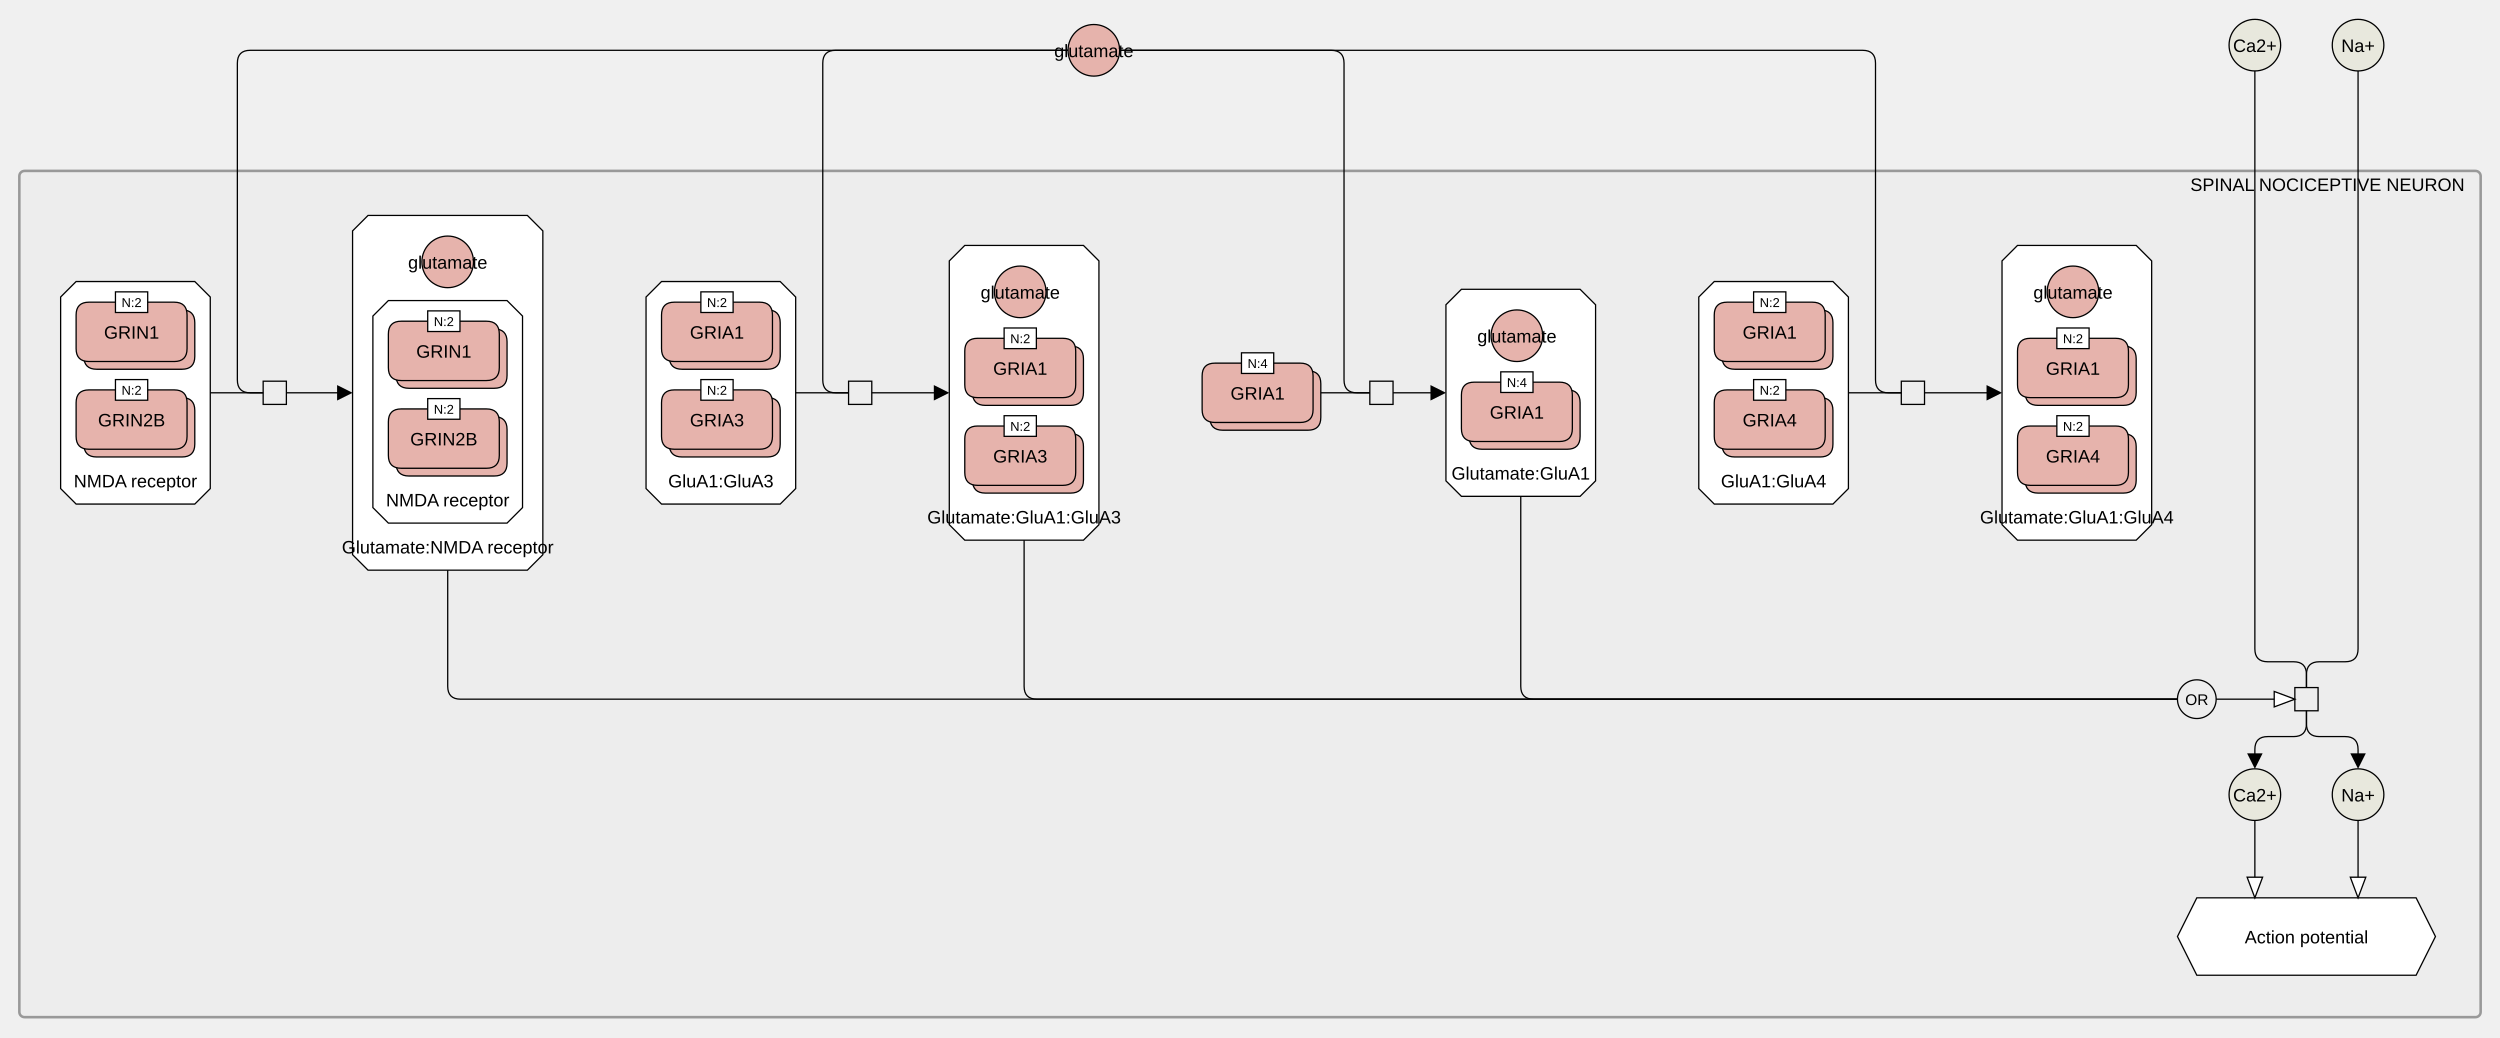
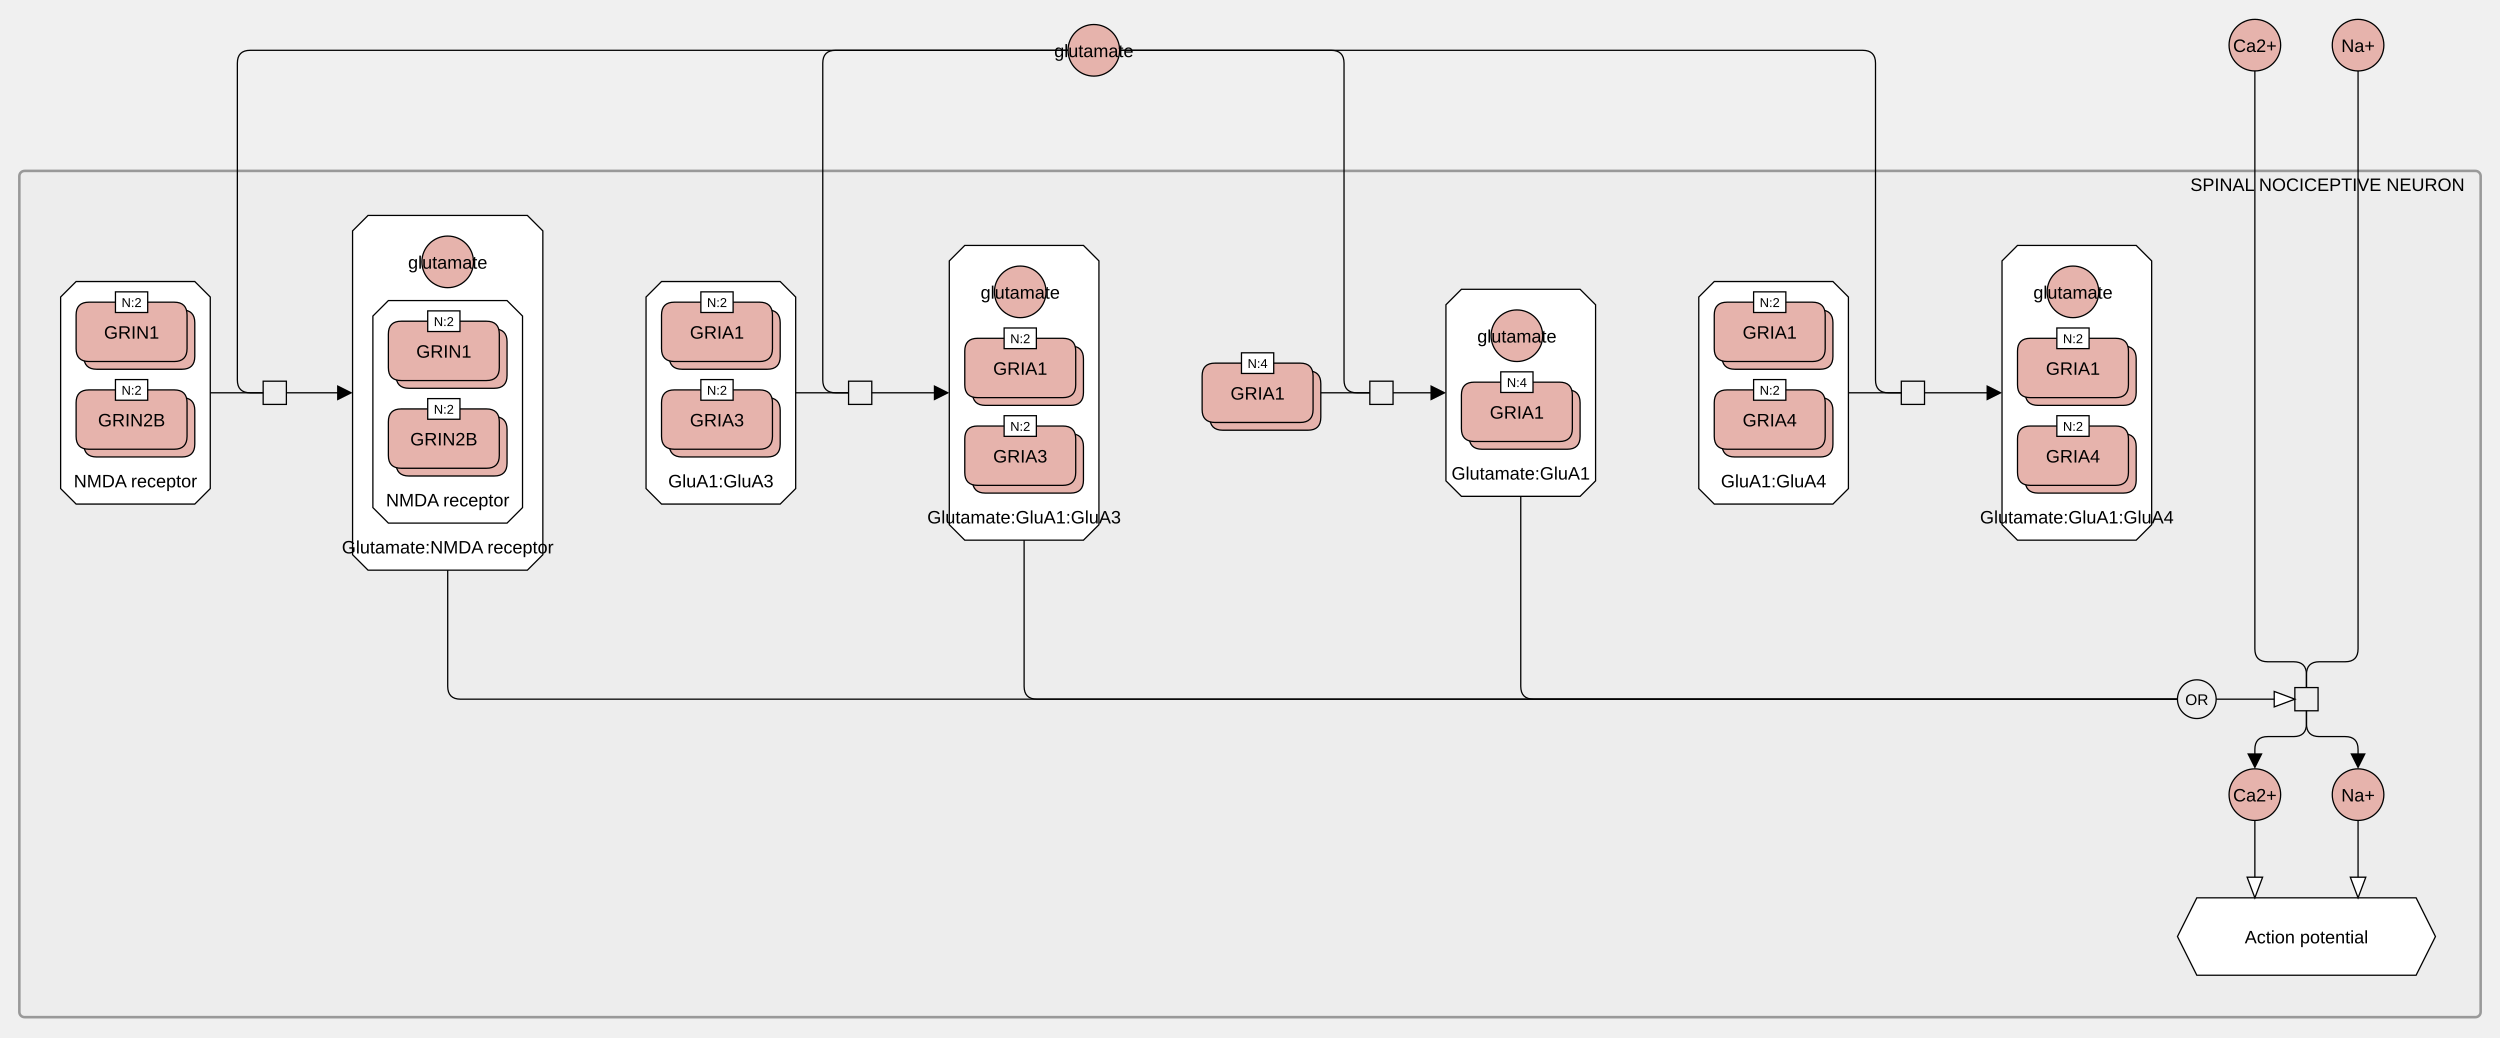
<svg xmlns="http://www.w3.org/2000/svg" width="1938" height="804" viewBox="0 0 1938 804" stroke-linecap="butt" stroke-miterlimit="10">
  <g transform="translate(-25,-25)">
    <path d="M40 161.5 C40 159.291 41.791 157.5 44 157.5 L1944 157.5 C1946.209 157.5 1948 159.291 1948 161.5 L1948 809.5 C1948 811.709 1946.209 813.5 1944 813.5 L44 813.5 C41.791 813.5 40 811.709 40 809.5 Z" fill="#999999" fill-opacity="0.031" stroke="none" />
    <path d="M40 161.5 C40 159.291 41.791 157.5 44 157.5 L1944 157.5 C1946.209 157.5 1948 159.291 1948 161.5 L1948 809.5 C1948 811.709 1946.209 813.5 1944 813.5 L44 813.5 C41.791 813.5 40 811.709 40 809.5 Z" fill="none" stroke="#999999" stroke-width="2" />
    <text x="1829.25" y="173.041" text-anchor="middle" font-family="'Dialog', Arial, Helvetica, sans-serif" font-size="14" fill="#000000" stroke="none" xml:space="preserve">SPINAL NOCICEPTIVE NEURON</text>
    <path d="M310.312 192 L433.812 192 L445.812 204 L445.812 455 L433.812 467 L310.312 467 L298.312 455 L298.312 204 Z" fill="#FFFFFF" stroke="none" />
    <path d="M310.312 192 L433.812 192 L445.812 204 L445.812 455 L433.812 467 L310.312 467 L298.312 455 L298.312 204 Z" fill="none" stroke="#000000" />
    <text x="372.062" y="454.041" text-anchor="middle" font-family="'Dialog', Arial, Helvetica, sans-serif" font-size="14" fill="#000000" stroke="none" xml:space="preserve">Glutamate:NMDA receptor</text>
    <path d="M326.062 258 L418.062 258 L430.062 270 L430.062 418.5 L418.062 430.5 L326.062 430.5 L314.062 418.5 L314.062 270 Z" fill="#FFFFFF" stroke="none" />
    <path d="M326.062 258 L418.062 258 L430.062 270 L430.062 418.5 L418.062 430.5 L326.062 430.5 L314.062 418.5 L314.062 270 Z" fill="none" stroke="#000000" />
    <text x="372.062" y="417.541" text-anchor="middle" font-family="'Dialog', Arial, Helvetica, sans-serif" font-size="14" fill="#000000" stroke="none" xml:space="preserve">NMDA receptor</text>
    <path d="M332.062 290 Q332.062 280 342.062 280 L408.062 280 Q418.062 280 418.062 290 L418.062 316 Q418.062 326 408.062 326 L342.062 326 Q332.062 326 332.062 316 Z" fill="#E6B3AC" stroke="none" />
    <path d="M332.062 290 Q332.062 280 342.062 280 L408.062 280 Q418.062 280 418.062 290 L418.062 316 Q418.062 326 408.062 326 L342.062 326 Q332.062 326 332.062 316 Z" fill="none" stroke="#000000" />
    <path d="M326.062 284 Q326.062 274 336.062 274 L402.062 274 Q412.062 274 412.062 284 L412.062 310 Q412.062 320 402.062 320 L336.062 320 Q326.062 320 326.062 310 Z" fill="#E6B3AC" stroke="none" />
    <path d="M326.062 284 Q326.062 274 336.062 274 L402.062 274 Q412.062 274 412.062 284 L412.062 310 Q412.062 320 402.062 320 L336.062 320 Q326.062 320 326.062 310 Z" fill="none" stroke="#000000" />
    <text x="369.062" y="302.291" text-anchor="middle" font-family="'Dialog', Arial, Helvetica, sans-serif" font-size="14" fill="#000000" stroke="none" xml:space="preserve">GRIN1</text>
    <path d="M356.562 266 L381.562 266 L381.562 282 L356.562 282 Z" fill="#FFFFFF" stroke="none" />
    <path d="M356.562 266 L381.562 266 L381.562 282 L356.562 282 Z" fill="none" stroke="#000000" />
    <text x="369.062" y="277.779" text-anchor="middle" font-family="'Dialog', Arial, Helvetica, sans-serif" font-size="10" fill="#000000" stroke="none" xml:space="preserve">N:2</text>
    <path d="M332.062 358 Q332.062 348 342.062 348 L408.062 348 Q418.062 348 418.062 358 L418.062 384 Q418.062 394 408.062 394 L342.062 394 Q332.062 394 332.062 384 Z" fill="#E6B3AC" stroke="none" />
    <path d="M332.062 358 Q332.062 348 342.062 348 L408.062 348 Q418.062 348 418.062 358 L418.062 384 Q418.062 394 408.062 394 L342.062 394 Q332.062 394 332.062 384 Z" fill="none" stroke="#000000" />
    <path d="M326.062 352 Q326.062 342 336.062 342 L402.062 342 Q412.062 342 412.062 352 L412.062 378 Q412.062 388 402.062 388 L336.062 388 Q326.062 388 326.062 378 Z" fill="#E6B3AC" stroke="none" />
    <path d="M326.062 352 Q326.062 342 336.062 342 L402.062 342 Q412.062 342 412.062 352 L412.062 378 Q412.062 388 402.062 388 L336.062 388 Q326.062 388 326.062 378 Z" fill="none" stroke="#000000" />
    <text x="369.062" y="370.291" text-anchor="middle" font-family="'Dialog', Arial, Helvetica, sans-serif" font-size="14" fill="#000000" stroke="none" xml:space="preserve">GRIN2B</text>
    <path d="M356.562 334 L381.562 334 L381.562 350 L356.562 350 Z" fill="#FFFFFF" stroke="none" />
    <path d="M356.562 334 L381.562 334 L381.562 350 L356.562 350 Z" fill="none" stroke="#000000" />
    <text x="369.062" y="345.779" text-anchor="middle" font-family="'Dialog', Arial, Helvetica, sans-serif" font-size="10" fill="#000000" stroke="none" xml:space="preserve">N:2</text>
    <path d="M352.062 228 C352.062 216.954 361.017 208 372.062 208 L372.062 208 C383.108 208 392.062 216.954 392.062 228 L392.062 228 C392.062 239.046 383.108 248 372.062 248 L372.062 248 C361.017 248 352.062 239.046 352.062 228 Z" fill="#E6B3AC" stroke="none" />
    <path d="M352.062 228 C352.062 216.954 361.017 208 372.062 208 L372.062 208 C383.108 208 392.062 216.954 392.062 228 L392.062 228 C392.062 239.046 383.108 248 372.062 248 L372.062 248 C361.017 248 352.062 239.046 352.062 228 Z" fill="none" stroke="#000000" />
    <text x="372.062" y="233.291" text-anchor="middle" font-family="'Dialog', Arial, Helvetica, sans-serif" font-size="14" fill="#000000" stroke="none" xml:space="preserve">glutamate</text>
    <path d="M772.891 215.25 L864.891 215.25 L876.891 227.25 L876.891 431.75 L864.891 443.75 L772.891 443.75 L760.891 431.75 L760.891 227.25 Z" fill="#FFFFFF" stroke="none" />
    <path d="M772.891 215.25 L864.891 215.25 L876.891 227.25 L876.891 431.75 L864.891 443.75 L772.891 443.75 L760.891 431.75 L760.891 227.25 Z" fill="none" stroke="#000000" />
    <text x="818.891" y="430.791" text-anchor="middle" font-family="'Dialog', Arial, Helvetica, sans-serif" font-size="14" fill="#000000" stroke="none" xml:space="preserve">Glutamate:GluA1:GluA3</text>
    <path d="M795.891 251.25 C795.891 240.204 804.845 231.25 815.891 231.25 L815.891 231.25 C826.937 231.25 835.891 240.204 835.891 251.25 L835.891 251.25 C835.891 262.296 826.937 271.25 815.891 271.25 L815.891 271.25 C804.845 271.25 795.891 262.296 795.891 251.25 Z" fill="#E6B3AC" stroke="none" />
    <path d="M795.891 251.25 C795.891 240.204 804.845 231.25 815.891 231.25 L815.891 231.25 C826.937 231.25 835.891 240.204 835.891 251.25 L835.891 251.25 C835.891 262.296 826.937 271.25 815.891 271.25 L815.891 271.25 C804.845 271.25 795.891 262.296 795.891 251.25 Z" fill="none" stroke="#000000" />
    <text x="815.891" y="256.541" text-anchor="middle" font-family="'Dialog', Arial, Helvetica, sans-serif" font-size="14" fill="#000000" stroke="none" xml:space="preserve">glutamate</text>
    <path d="M778.891 303.25 Q778.891 293.25 788.891 293.25 L854.891 293.25 Q864.891 293.25 864.891 303.25 L864.891 329.25 Q864.891 339.25 854.891 339.25 L788.891 339.25 Q778.891 339.25 778.891 329.25 Z" fill="#E6B3AC" stroke="none" />
    <path d="M778.891 303.25 Q778.891 293.25 788.891 293.25 L854.891 293.25 Q864.891 293.25 864.891 303.25 L864.891 329.25 Q864.891 339.25 854.891 339.25 L788.891 339.25 Q778.891 339.25 778.891 329.25 Z" fill="none" stroke="#000000" />
    <path d="M772.891 297.25 Q772.891 287.25 782.891 287.25 L848.891 287.25 Q858.891 287.25 858.891 297.25 L858.891 323.25 Q858.891 333.25 848.891 333.25 L782.891 333.25 Q772.891 333.25 772.891 323.25 Z" fill="#E6B3AC" stroke="none" />
    <path d="M772.891 297.25 Q772.891 287.25 782.891 287.25 L848.891 287.25 Q858.891 287.25 858.891 297.25 L858.891 323.25 Q858.891 333.25 848.891 333.25 L782.891 333.25 Q772.891 333.25 772.891 323.25 Z" fill="none" stroke="#000000" />
    <text x="815.891" y="315.541" text-anchor="middle" font-family="'Dialog', Arial, Helvetica, sans-serif" font-size="14" fill="#000000" stroke="none" xml:space="preserve">GRIA1</text>
    <path d="M803.391 279.25 L828.391 279.25 L828.391 295.25 L803.391 295.25 Z" fill="#FFFFFF" stroke="none" />
    <path d="M803.391 279.25 L828.391 279.25 L828.391 295.25 L803.391 295.25 Z" fill="none" stroke="#000000" />
    <text x="815.891" y="291.029" text-anchor="middle" font-family="'Dialog', Arial, Helvetica, sans-serif" font-size="10" fill="#000000" stroke="none" xml:space="preserve">N:2</text>
    <path d="M778.891 371.25 Q778.891 361.25 788.891 361.25 L854.891 361.25 Q864.891 361.25 864.891 371.25 L864.891 397.25 Q864.891 407.25 854.891 407.25 L788.891 407.25 Q778.891 407.25 778.891 397.25 Z" fill="#E6B3AC" stroke="none" />
    <path d="M778.891 371.25 Q778.891 361.25 788.891 361.25 L854.891 361.25 Q864.891 361.25 864.891 371.25 L864.891 397.25 Q864.891 407.25 854.891 407.25 L788.891 407.25 Q778.891 407.25 778.891 397.25 Z" fill="none" stroke="#000000" />
    <path d="M772.891 365.25 Q772.891 355.25 782.891 355.25 L848.891 355.25 Q858.891 355.25 858.891 365.25 L858.891 391.25 Q858.891 401.25 848.891 401.25 L782.891 401.25 Q772.891 401.25 772.891 391.25 Z" fill="#E6B3AC" stroke="none" />
    <path d="M772.891 365.25 Q772.891 355.25 782.891 355.25 L848.891 355.25 Q858.891 355.25 858.891 365.25 L858.891 391.25 Q858.891 401.25 848.891 401.25 L782.891 401.25 Q772.891 401.25 772.891 391.25 Z" fill="none" stroke="#000000" />
    <text x="815.891" y="383.541" text-anchor="middle" font-family="'Dialog', Arial, Helvetica, sans-serif" font-size="14" fill="#000000" stroke="none" xml:space="preserve">GRIA3</text>
    <path d="M803.391 347.25 L828.391 347.25 L828.391 363.25 L803.391 363.25 Z" fill="#FFFFFF" stroke="none" />
    <path d="M803.391 347.25 L828.391 347.25 L828.391 363.25 L803.391 363.25 Z" fill="none" stroke="#000000" />
    <text x="815.891" y="359.029" text-anchor="middle" font-family="'Dialog', Arial, Helvetica, sans-serif" font-size="10" fill="#000000" stroke="none" xml:space="preserve">N:2</text>
    <path d="M1157.891 249.25 L1249.891 249.25 L1261.891 261.25 L1261.891 397.75 L1249.891 409.75 L1157.891 409.75 L1145.891 397.75 L1145.891 261.25 Z" fill="#FFFFFF" stroke="none" />
    <path d="M1157.891 249.25 L1249.891 249.25 L1261.891 261.25 L1261.891 397.75 L1249.891 409.75 L1157.891 409.75 L1145.891 397.75 L1145.891 261.25 Z" fill="none" stroke="#000000" />
    <text x="1203.891" y="396.791" text-anchor="middle" font-family="'Dialog', Arial, Helvetica, sans-serif" font-size="14" fill="#000000" stroke="none" xml:space="preserve">Glutamate:GluA1</text>
    <path d="M1163.891 337.25 Q1163.891 327.25 1173.891 327.25 L1239.891 327.25 Q1249.891 327.25 1249.891 337.25 L1249.891 363.25 Q1249.891 373.25 1239.891 373.25 L1173.891 373.25 Q1163.891 373.25 1163.891 363.25 Z" fill="#E6B3AC" stroke="none" />
    <path d="M1163.891 337.25 Q1163.891 327.25 1173.891 327.25 L1239.891 327.25 Q1249.891 327.25 1249.891 337.25 L1249.891 363.25 Q1249.891 373.25 1239.891 373.25 L1173.891 373.25 Q1163.891 373.25 1163.891 363.25 Z" fill="none" stroke="#000000" />
    <path d="M1157.891 331.25 Q1157.891 321.25 1167.891 321.25 L1233.891 321.25 Q1243.891 321.25 1243.891 331.25 L1243.891 357.25 Q1243.891 367.25 1233.891 367.25 L1167.891 367.25 Q1157.891 367.25 1157.891 357.25 Z" fill="#E6B3AC" stroke="none" />
    <path d="M1157.891 331.25 Q1157.891 321.25 1167.891 321.25 L1233.891 321.25 Q1243.891 321.25 1243.891 331.25 L1243.891 357.25 Q1243.891 367.25 1233.891 367.25 L1167.891 367.25 Q1157.891 367.25 1157.891 357.25 Z" fill="none" stroke="#000000" />
    <text x="1200.891" y="349.541" text-anchor="middle" font-family="'Dialog', Arial, Helvetica, sans-serif" font-size="14" fill="#000000" stroke="none" xml:space="preserve">GRIA1</text>
    <path d="M1188.391 313.25 L1213.391 313.25 L1213.391 329.25 L1188.391 329.25 Z" fill="#FFFFFF" stroke="none" />
    <path d="M1188.391 313.25 L1213.391 313.25 L1213.391 329.25 L1188.391 329.25 Z" fill="none" stroke="#000000" />
    <text x="1200.891" y="325.029" text-anchor="middle" font-family="'Dialog', Arial, Helvetica, sans-serif" font-size="10" fill="#000000" stroke="none" xml:space="preserve">N:4</text>
    <path d="M1180.891 285.25 C1180.891 274.204 1189.845 265.25 1200.891 265.25 L1200.891 265.25 C1211.937 265.25 1220.891 274.204 1220.891 285.25 L1220.891 285.25 C1220.891 296.296 1211.937 305.25 1200.891 305.25 L1200.891 305.25 C1189.845 305.25 1180.891 296.296 1180.891 285.25 Z" fill="#E6B3AC" stroke="none" />
    <path d="M1180.891 285.25 C1180.891 274.204 1189.845 265.25 1200.891 265.25 L1200.891 265.25 C1211.937 265.25 1220.891 274.204 1220.891 285.25 L1220.891 285.25 C1220.891 296.296 1211.937 305.25 1200.891 305.25 L1200.891 305.25 C1189.845 305.25 1180.891 296.296 1180.891 285.25 Z" fill="none" stroke="#000000" />
    <text x="1200.891" y="290.541" text-anchor="middle" font-family="'Dialog', Arial, Helvetica, sans-serif" font-size="14" fill="#000000" stroke="none" xml:space="preserve">glutamate</text>
    <path d="M84 243.25 L176 243.25 L188 255.25 L188 403.75 L176 415.75 L84 415.75 L72 403.75 L72 255.25 Z" fill="#FFFFFF" stroke="none" />
    <path d="M84 243.25 L176 243.25 L188 255.25 L188 403.75 L176 415.75 L84 415.75 L72 403.75 L72 255.25 Z" fill="none" stroke="#000000" />
    <text x="130" y="402.791" text-anchor="middle" font-family="'Dialog', Arial, Helvetica, sans-serif" font-size="14" fill="#000000" stroke="none" xml:space="preserve">NMDA receptor</text>
    <path d="M90 275.25 Q90 265.25 100 265.25 L166 265.25 Q176 265.25 176 275.25 L176 301.25 Q176 311.25 166 311.25 L100 311.25 Q90 311.25 90 301.25 Z" fill="#E6B3AC" stroke="none" />
    <path d="M90 275.25 Q90 265.25 100 265.25 L166 265.25 Q176 265.25 176 275.25 L176 301.25 Q176 311.25 166 311.25 L100 311.25 Q90 311.25 90 301.25 Z" fill="none" stroke="#000000" />
    <path d="M84 269.25 Q84 259.25 94 259.25 L160 259.25 Q170 259.25 170 269.25 L170 295.25 Q170 305.25 160 305.25 L94 305.25 Q84 305.25 84 295.25 Z" fill="#E6B3AC" stroke="none" />
    <path d="M84 269.25 Q84 259.25 94 259.25 L160 259.25 Q170 259.25 170 269.25 L170 295.25 Q170 305.25 160 305.25 L94 305.25 Q84 305.25 84 295.25 Z" fill="none" stroke="#000000" />
    <text x="127" y="287.541" text-anchor="middle" font-family="'Dialog', Arial, Helvetica, sans-serif" font-size="14" fill="#000000" stroke="none" xml:space="preserve">GRIN1</text>
    <path d="M114.5 251.25 L139.5 251.25 L139.5 267.25 L114.5 267.25 Z" fill="#FFFFFF" stroke="none" />
    <path d="M114.5 251.25 L139.5 251.25 L139.5 267.25 L114.5 267.25 Z" fill="none" stroke="#000000" />
    <text x="127" y="263.029" text-anchor="middle" font-family="'Dialog', Arial, Helvetica, sans-serif" font-size="10" fill="#000000" stroke="none" xml:space="preserve">N:2</text>
    <path d="M90 343.25 Q90 333.25 100 333.25 L166 333.25 Q176 333.25 176 343.25 L176 369.25 Q176 379.25 166 379.25 L100 379.25 Q90 379.25 90 369.25 Z" fill="#E6B3AC" stroke="none" />
    <path d="M90 343.25 Q90 333.25 100 333.25 L166 333.25 Q176 333.25 176 343.25 L176 369.25 Q176 379.25 166 379.25 L100 379.25 Q90 379.25 90 369.25 Z" fill="none" stroke="#000000" />
    <path d="M84 337.25 Q84 327.25 94 327.25 L160 327.25 Q170 327.25 170 337.25 L170 363.25 Q170 373.25 160 373.25 L94 373.25 Q84 373.25 84 363.25 Z" fill="#E6B3AC" stroke="none" />
    <path d="M84 337.25 Q84 327.25 94 327.25 L160 327.25 Q170 327.25 170 337.25 L170 363.25 Q170 373.25 160 373.25 L94 373.25 Q84 373.25 84 363.25 Z" fill="none" stroke="#000000" />
    <text x="127" y="355.541" text-anchor="middle" font-family="'Dialog', Arial, Helvetica, sans-serif" font-size="14" fill="#000000" stroke="none" xml:space="preserve">GRIN2B</text>
    <path d="M114.5 319.25 L139.5 319.25 L139.5 335.25 L114.5 335.25 Z" fill="#FFFFFF" stroke="none" />
    <path d="M114.5 319.25 L139.5 319.25 L139.5 335.25 L114.5 335.25 Z" fill="none" stroke="#000000" />
    <text x="127" y="331.029" text-anchor="middle" font-family="'Dialog', Arial, Helvetica, sans-serif" font-size="10" fill="#000000" stroke="none" xml:space="preserve">N:2</text>
    <path d="M537.812 243.25 L629.812 243.25 L641.812 255.25 L641.812 403.75 L629.812 415.75 L537.812 415.75 L525.812 403.75 L525.812 255.25 Z" fill="#FFFFFF" stroke="none" />
    <path d="M537.812 243.25 L629.812 243.25 L641.812 255.25 L641.812 403.75 L629.812 415.75 L537.812 415.75 L525.812 403.75 L525.812 255.25 Z" fill="none" stroke="#000000" />
    <text x="583.812" y="402.791" text-anchor="middle" font-family="'Dialog', Arial, Helvetica, sans-serif" font-size="14" fill="#000000" stroke="none" xml:space="preserve">GluA1:GluA3</text>
    <path d="M543.812 275.25 Q543.812 265.25 553.812 265.25 L619.812 265.25 Q629.812 265.25 629.812 275.25 L629.812 301.25 Q629.812 311.25 619.812 311.25 L553.812 311.25 Q543.812 311.25 543.812 301.25 Z" fill="#E6B3AC" stroke="none" />
    <path d="M543.812 275.25 Q543.812 265.25 553.812 265.25 L619.812 265.25 Q629.812 265.25 629.812 275.25 L629.812 301.25 Q629.812 311.25 619.812 311.25 L553.812 311.25 Q543.812 311.25 543.812 301.25 Z" fill="none" stroke="#000000" />
    <path d="M537.812 269.25 Q537.812 259.25 547.812 259.25 L613.812 259.25 Q623.812 259.25 623.812 269.25 L623.812 295.25 Q623.812 305.25 613.812 305.25 L547.812 305.25 Q537.812 305.25 537.812 295.25 Z" fill="#E6B3AC" stroke="none" />
    <path d="M537.812 269.25 Q537.812 259.25 547.812 259.25 L613.812 259.25 Q623.812 259.25 623.812 269.25 L623.812 295.25 Q623.812 305.25 613.812 305.25 L547.812 305.25 Q537.812 305.25 537.812 295.25 Z" fill="none" stroke="#000000" />
    <text x="580.812" y="287.541" text-anchor="middle" font-family="'Dialog', Arial, Helvetica, sans-serif" font-size="14" fill="#000000" stroke="none" xml:space="preserve">GRIA1</text>
    <path d="M568.312 251.25 L593.312 251.25 L593.312 267.25 L568.312 267.25 Z" fill="#FFFFFF" stroke="none" />
    <path d="M568.312 251.25 L593.312 251.25 L593.312 267.25 L568.312 267.25 Z" fill="none" stroke="#000000" />
    <text x="580.812" y="263.029" text-anchor="middle" font-family="'Dialog', Arial, Helvetica, sans-serif" font-size="10" fill="#000000" stroke="none" xml:space="preserve">N:2</text>
    <path d="M543.812 343.25 Q543.812 333.25 553.812 333.25 L619.812 333.25 Q629.812 333.25 629.812 343.25 L629.812 369.25 Q629.812 379.25 619.812 379.25 L553.812 379.25 Q543.812 379.25 543.812 369.25 Z" fill="#E6B3AC" stroke="none" />
    <path d="M543.812 343.25 Q543.812 333.25 553.812 333.25 L619.812 333.25 Q629.812 333.25 629.812 343.25 L629.812 369.25 Q629.812 379.25 619.812 379.25 L553.812 379.25 Q543.812 379.25 543.812 369.25 Z" fill="none" stroke="#000000" />
    <path d="M537.812 337.25 Q537.812 327.25 547.812 327.25 L613.812 327.25 Q623.812 327.25 623.812 337.25 L623.812 363.25 Q623.812 373.25 613.812 373.25 L547.812 373.25 Q537.812 373.25 537.812 363.25 Z" fill="#E6B3AC" stroke="none" />
    <path d="M537.812 337.25 Q537.812 327.25 547.812 327.25 L613.812 327.25 Q623.812 327.25 623.812 337.25 L623.812 363.25 Q623.812 373.25 613.812 373.25 L547.812 373.25 Q537.812 373.25 537.812 363.25 Z" fill="none" stroke="#000000" />
    <text x="580.812" y="355.541" text-anchor="middle" font-family="'Dialog', Arial, Helvetica, sans-serif" font-size="14" fill="#000000" stroke="none" xml:space="preserve">GRIA3</text>
    <path d="M568.312 319.25 L593.312 319.25 L593.312 335.25 L568.312 335.25 Z" fill="#FFFFFF" stroke="none" />
    <path d="M568.312 319.25 L593.312 319.25 L593.312 335.25 L568.312 335.25 Z" fill="none" stroke="#000000" />
    <text x="580.812" y="331.029" text-anchor="middle" font-family="'Dialog', Arial, Helvetica, sans-serif" font-size="10" fill="#000000" stroke="none" xml:space="preserve">N:2</text>
    <path d="M1588.969 215.25 L1680.969 215.25 L1692.969 227.25 L1692.969 431.75 L1680.969 443.75 L1588.969 443.75 L1576.969 431.75 L1576.969 227.25 Z" fill="#FFFFFF" stroke="none" />
    <path d="M1588.969 215.25 L1680.969 215.25 L1692.969 227.25 L1692.969 431.75 L1680.969 443.75 L1588.969 443.75 L1576.969 431.75 L1576.969 227.25 Z" fill="none" stroke="#000000" />
    <text x="1634.969" y="430.791" text-anchor="middle" font-family="'Dialog', Arial, Helvetica, sans-serif" font-size="14" fill="#000000" stroke="none" xml:space="preserve">Glutamate:GluA1:GluA4</text>
    <path d="M1611.969 251.25 C1611.969 240.204 1620.923 231.25 1631.969 231.25 L1631.969 231.25 C1643.015 231.25 1651.969 240.204 1651.969 251.25 L1651.969 251.25 C1651.969 262.296 1643.015 271.25 1631.969 271.25 L1631.969 271.25 C1620.923 271.25 1611.969 262.296 1611.969 251.25 Z" fill="#E6B3AC" stroke="none" />
    <path d="M1611.969 251.25 C1611.969 240.204 1620.923 231.25 1631.969 231.25 L1631.969 231.25 C1643.015 231.25 1651.969 240.204 1651.969 251.25 L1651.969 251.25 C1651.969 262.296 1643.015 271.25 1631.969 271.25 L1631.969 271.25 C1620.923 271.25 1611.969 262.296 1611.969 251.25 Z" fill="none" stroke="#000000" />
    <text x="1631.969" y="256.541" text-anchor="middle" font-family="'Dialog', Arial, Helvetica, sans-serif" font-size="14" fill="#000000" stroke="none" xml:space="preserve">glutamate</text>
    <path d="M1594.969 303.25 Q1594.969 293.25 1604.969 293.25 L1670.969 293.25 Q1680.969 293.25 1680.969 303.25 L1680.969 329.25 Q1680.969 339.25 1670.969 339.25 L1604.969 339.25 Q1594.969 339.25 1594.969 329.25 Z" fill="#E6B3AC" stroke="none" />
    <path d="M1594.969 303.25 Q1594.969 293.25 1604.969 293.25 L1670.969 293.25 Q1680.969 293.25 1680.969 303.25 L1680.969 329.25 Q1680.969 339.25 1670.969 339.25 L1604.969 339.25 Q1594.969 339.25 1594.969 329.25 Z" fill="none" stroke="#000000" />
    <path d="M1588.969 297.25 Q1588.969 287.25 1598.969 287.25 L1664.969 287.25 Q1674.969 287.25 1674.969 297.25 L1674.969 323.25 Q1674.969 333.25 1664.969 333.25 L1598.969 333.25 Q1588.969 333.25 1588.969 323.25 Z" fill="#E6B3AC" stroke="none" />
    <path d="M1588.969 297.25 Q1588.969 287.25 1598.969 287.25 L1664.969 287.25 Q1674.969 287.25 1674.969 297.25 L1674.969 323.25 Q1674.969 333.25 1664.969 333.25 L1598.969 333.25 Q1588.969 333.25 1588.969 323.25 Z" fill="none" stroke="#000000" />
    <text x="1631.969" y="315.541" text-anchor="middle" font-family="'Dialog', Arial, Helvetica, sans-serif" font-size="14" fill="#000000" stroke="none" xml:space="preserve">GRIA1</text>
    <path d="M1619.469 279.25 L1644.469 279.25 L1644.469 295.25 L1619.469 295.25 Z" fill="#FFFFFF" stroke="none" />
    <path d="M1619.469 279.25 L1644.469 279.25 L1644.469 295.25 L1619.469 295.25 Z" fill="none" stroke="#000000" />
    <text x="1631.969" y="291.029" text-anchor="middle" font-family="'Dialog', Arial, Helvetica, sans-serif" font-size="10" fill="#000000" stroke="none" xml:space="preserve">N:2</text>
    <path d="M1594.969 371.25 Q1594.969 361.25 1604.969 361.25 L1670.969 361.25 Q1680.969 361.25 1680.969 371.25 L1680.969 397.25 Q1680.969 407.25 1670.969 407.25 L1604.969 407.25 Q1594.969 407.25 1594.969 397.25 Z" fill="#E6B3AC" stroke="none" />
    <path d="M1594.969 371.25 Q1594.969 361.25 1604.969 361.25 L1670.969 361.25 Q1680.969 361.25 1680.969 371.25 L1680.969 397.25 Q1680.969 407.25 1670.969 407.25 L1604.969 407.25 Q1594.969 407.25 1594.969 397.25 Z" fill="none" stroke="#000000" />
    <path d="M1588.969 365.25 Q1588.969 355.25 1598.969 355.25 L1664.969 355.25 Q1674.969 355.25 1674.969 365.25 L1674.969 391.25 Q1674.969 401.25 1664.969 401.25 L1598.969 401.25 Q1588.969 401.25 1588.969 391.25 Z" fill="#E6B3AC" stroke="none" />
    <path d="M1588.969 365.25 Q1588.969 355.25 1598.969 355.25 L1664.969 355.25 Q1674.969 355.25 1674.969 365.25 L1674.969 391.25 Q1674.969 401.25 1664.969 401.25 L1598.969 401.25 Q1588.969 401.25 1588.969 391.25 Z" fill="none" stroke="#000000" />
    <text x="1631.969" y="383.541" text-anchor="middle" font-family="'Dialog', Arial, Helvetica, sans-serif" font-size="14" fill="#000000" stroke="none" xml:space="preserve">GRIA4</text>
    <path d="M1619.469 347.25 L1644.469 347.25 L1644.469 363.25 L1619.469 363.25 Z" fill="#FFFFFF" stroke="none" />
    <path d="M1619.469 347.25 L1644.469 347.25 L1644.469 363.25 L1619.469 363.25 Z" fill="none" stroke="#000000" />
    <text x="1631.969" y="359.029" text-anchor="middle" font-family="'Dialog', Arial, Helvetica, sans-serif" font-size="10" fill="#000000" stroke="none" xml:space="preserve">N:2</text>
    <path d="M1353.891 243.25 L1445.891 243.25 L1457.891 255.25 L1457.891 403.75 L1445.891 415.75 L1353.891 415.75 L1341.891 403.75 L1341.891 255.25 Z" fill="#FFFFFF" stroke="none" />
    <path d="M1353.891 243.25 L1445.891 243.25 L1457.891 255.25 L1457.891 403.75 L1445.891 415.75 L1353.891 415.75 L1341.891 403.75 L1341.891 255.25 Z" fill="none" stroke="#000000" />
    <text x="1399.891" y="402.791" text-anchor="middle" font-family="'Dialog', Arial, Helvetica, sans-serif" font-size="14" fill="#000000" stroke="none" xml:space="preserve">GluA1:GluA4</text>
    <path d="M1359.891 275.25 Q1359.891 265.25 1369.891 265.25 L1435.891 265.25 Q1445.891 265.25 1445.891 275.25 L1445.891 301.25 Q1445.891 311.25 1435.891 311.25 L1369.891 311.25 Q1359.891 311.25 1359.891 301.25 Z" fill="#E6B3AC" stroke="none" />
    <path d="M1359.891 275.25 Q1359.891 265.25 1369.891 265.25 L1435.891 265.25 Q1445.891 265.25 1445.891 275.25 L1445.891 301.25 Q1445.891 311.25 1435.891 311.25 L1369.891 311.25 Q1359.891 311.25 1359.891 301.25 Z" fill="none" stroke="#000000" />
    <path d="M1353.891 269.25 Q1353.891 259.25 1363.891 259.25 L1429.891 259.25 Q1439.891 259.25 1439.891 269.25 L1439.891 295.25 Q1439.891 305.25 1429.891 305.25 L1363.891 305.25 Q1353.891 305.25 1353.891 295.25 Z" fill="#E6B3AC" stroke="none" />
    <path d="M1353.891 269.25 Q1353.891 259.25 1363.891 259.25 L1429.891 259.25 Q1439.891 259.25 1439.891 269.25 L1439.891 295.25 Q1439.891 305.25 1429.891 305.25 L1363.891 305.25 Q1353.891 305.25 1353.891 295.25 Z" fill="none" stroke="#000000" />
    <text x="1396.891" y="287.541" text-anchor="middle" font-family="'Dialog', Arial, Helvetica, sans-serif" font-size="14" fill="#000000" stroke="none" xml:space="preserve">GRIA1</text>
    <path d="M1384.391 251.25 L1409.391 251.25 L1409.391 267.25 L1384.391 267.25 Z" fill="#FFFFFF" stroke="none" />
    <path d="M1384.391 251.25 L1409.391 251.25 L1409.391 267.25 L1384.391 267.25 Z" fill="none" stroke="#000000" />
    <text x="1396.891" y="263.029" text-anchor="middle" font-family="'Dialog', Arial, Helvetica, sans-serif" font-size="10" fill="#000000" stroke="none" xml:space="preserve">N:2</text>
    <path d="M1359.891 343.25 Q1359.891 333.25 1369.891 333.25 L1435.891 333.25 Q1445.891 333.25 1445.891 343.25 L1445.891 369.25 Q1445.891 379.25 1435.891 379.25 L1369.891 379.25 Q1359.891 379.25 1359.891 369.25 Z" fill="#E6B3AC" stroke="none" />
    <path d="M1359.891 343.25 Q1359.891 333.25 1369.891 333.25 L1435.891 333.25 Q1445.891 333.25 1445.891 343.25 L1445.891 369.25 Q1445.891 379.25 1435.891 379.25 L1369.891 379.25 Q1359.891 379.25 1359.891 369.25 Z" fill="none" stroke="#000000" />
    <path d="M1353.891 337.25 Q1353.891 327.25 1363.891 327.25 L1429.891 327.25 Q1439.891 327.25 1439.891 337.25 L1439.891 363.25 Q1439.891 373.25 1429.891 373.25 L1363.891 373.25 Q1353.891 373.25 1353.891 363.25 Z" fill="#E6B3AC" stroke="none" />
    <path d="M1353.891 337.25 Q1353.891 327.25 1363.891 327.25 L1429.891 327.25 Q1439.891 327.25 1439.891 337.25 L1439.891 363.25 Q1439.891 373.25 1429.891 373.25 L1363.891 373.25 Q1353.891 373.25 1353.891 363.25 Z" fill="none" stroke="#000000" />
    <text x="1396.891" y="355.541" text-anchor="middle" font-family="'Dialog', Arial, Helvetica, sans-serif" font-size="14" fill="#000000" stroke="none" xml:space="preserve">GRIA4</text>
    <path d="M1384.391 319.25 L1409.391 319.25 L1409.391 335.25 L1384.391 335.25 Z" fill="#FFFFFF" stroke="none" />
    <path d="M1384.391 319.25 L1409.391 319.25 L1409.391 335.25 L1384.391 335.25 Z" fill="none" stroke="#000000" />
    <text x="1396.891" y="331.029" text-anchor="middle" font-family="'Dialog', Arial, Helvetica, sans-serif" font-size="10" fill="#000000" stroke="none" xml:space="preserve">N:2</text>
    <path d="M962.891 322.5 Q962.891 312.5 972.891 312.5 L1038.891 312.5 Q1048.891 312.5 1048.891 322.5 L1048.891 348.5 Q1048.891 358.5 1038.891 358.5 L972.891 358.5 Q962.891 358.5 962.891 348.5 Z" fill="#E6B3AC" stroke="none" />
    <path d="M962.891 322.5 Q962.891 312.5 972.891 312.5 L1038.891 312.5 Q1048.891 312.5 1048.891 322.5 L1048.891 348.5 Q1048.891 358.5 1038.891 358.5 L972.891 358.5 Q962.891 358.5 962.891 348.5 Z" fill="none" stroke="#000000" />
    <path d="M956.891 316.5 Q956.891 306.5 966.891 306.5 L1032.891 306.5 Q1042.891 306.5 1042.891 316.5 L1042.891 342.5 Q1042.891 352.5 1032.891 352.5 L966.891 352.5 Q956.891 352.5 956.891 342.5 Z" fill="#E6B3AC" stroke="none" />
    <path d="M956.891 316.5 Q956.891 306.5 966.891 306.5 L1032.891 306.5 Q1042.891 306.5 1042.891 316.5 L1042.891 342.5 Q1042.891 352.5 1032.891 352.5 L966.891 352.5 Q956.891 352.5 956.891 342.5 Z" fill="none" stroke="#000000" />
    <text x="999.891" y="334.791" text-anchor="middle" font-family="'Dialog', Arial, Helvetica, sans-serif" font-size="14" fill="#000000" stroke="none" xml:space="preserve">GRIA1</text>
    <path d="M987.391 298.5 L1012.391 298.5 L1012.391 314.5 L987.391 314.5 Z" fill="#FFFFFF" stroke="none" />
    <path d="M987.391 298.5 L1012.391 298.5 L1012.391 314.5 L987.391 314.5 Z" fill="none" stroke="#000000" />
    <text x="999.891" y="310.279" text-anchor="middle" font-family="'Dialog', Arial, Helvetica, sans-serif" font-size="10" fill="#000000" stroke="none" xml:space="preserve">N:4</text>
-     <path d="M1752.969 641 C1752.969 629.954 1761.923 621 1772.969 621 L1772.969 621 C1784.015 621 1792.969 629.954 1792.969 641 L1792.969 641 C1792.969 652.046 1784.015 661 1772.969 661 L1772.969 661 C1761.923 661 1752.969 652.046 1752.969 641 Z" fill="#E8E8DD" stroke="none" />
+     <path d="M1752.969 641 C1752.969 629.954 1761.923 621 1772.969 621 L1772.969 621 C1784.015 621 1792.969 629.954 1792.969 641 L1792.969 641 C1792.969 652.046 1784.015 661 1772.969 661 L1772.969 661 C1761.923 661 1752.969 652.046 1752.969 641 Z" fill="#E6B3AC" stroke="none" />
    <path d="M1752.969 641 C1752.969 629.954 1761.923 621 1772.969 621 L1772.969 621 C1784.015 621 1792.969 629.954 1792.969 641 L1792.969 641 C1792.969 652.046 1784.015 661 1772.969 661 L1772.969 661 C1761.923 661 1752.969 652.046 1752.969 641 Z" fill="none" stroke="#000000" />
    <text x="1772.969" y="646.291" text-anchor="middle" font-family="'Dialog', Arial, Helvetica, sans-serif" font-size="14" fill="#000000" stroke="none" xml:space="preserve">Ca2+</text>
-     <path d="M1832.969 641 C1832.969 629.954 1841.923 621 1852.969 621 L1852.969 621 C1864.015 621 1872.969 629.954 1872.969 641 L1872.969 641 C1872.969 652.046 1864.015 661 1852.969 661 L1852.969 661 C1841.923 661 1832.969 652.046 1832.969 641 Z" fill="#E8E8DD" stroke="none" />
+     <path d="M1832.969 641 C1832.969 629.954 1841.923 621 1852.969 621 L1852.969 621 C1864.015 621 1872.969 629.954 1872.969 641 L1872.969 641 C1872.969 652.046 1864.015 661 1852.969 661 L1852.969 661 C1841.923 661 1832.969 652.046 1832.969 641 Z" fill="#E6B3AC" stroke="none" />
    <path d="M1832.969 641 C1832.969 629.954 1841.923 621 1852.969 621 L1852.969 621 C1864.015 621 1872.969 629.954 1872.969 641 L1872.969 641 C1872.969 652.046 1864.015 661 1852.969 661 L1852.969 661 C1841.923 661 1832.969 652.046 1832.969 641 Z" fill="none" stroke="#000000" />
    <text x="1852.969" y="646.291" text-anchor="middle" font-family="'Dialog', Arial, Helvetica, sans-serif" font-size="14" fill="#000000" stroke="none" xml:space="preserve">Na+</text>
    <path d="M1727.969 721 L1897.969 721 L1912.969 751 L1897.969 781 L1727.969 781 L1712.969 751 Z" fill="#FFFFFF" stroke="none" />
    <path d="M1727.969 721 L1897.969 721 L1912.969 751 L1897.969 781 L1727.969 781 L1712.969 751 Z" fill="none" stroke="#000000" />
    <text x="1812.969" y="756.291" text-anchor="middle" font-family="'Dialog', Arial, Helvetica, sans-serif" font-size="14" fill="#000000" stroke="none" xml:space="preserve">Action potential</text>
    <path d="M229 320.5 L247 320.5 L247 338.5 L229 338.5 Z" fill="none" stroke="#000000" />
    <path d="M682.812 320.5 L700.812 320.5 L700.812 338.5 L682.812 338.5 Z" fill="none" stroke="#000000" />
    <path d="M1086.891 320.5 L1104.891 320.5 L1104.891 338.5 L1086.891 338.5 Z" fill="none" stroke="#000000" />
    <path d="M1803.969 558 L1821.969 558 L1821.969 576 L1803.969 576 Z" fill="none" stroke="#000000" />
    <path d="M1498.891 320.5 L1516.891 320.5 L1516.891 338.5 L1498.891 338.5 Z" fill="none" stroke="#000000" />
    <path d="M1712.969 567 C1712.969 558.716 1719.684 552 1727.969 552 L1727.969 552 C1736.253 552 1742.969 558.716 1742.969 567 L1742.969 567 C1742.969 575.284 1736.253 582 1727.969 582 L1727.969 582 C1719.684 582 1712.969 575.284 1712.969 567 Z" fill="none" stroke="#000000" />
    <text x="1727.969" y="571.535" text-anchor="middle" font-family="'Dialog', Arial, Helvetica, sans-serif" font-size="12" fill="#000000" stroke="none" xml:space="preserve">OR</text>
    <path d="M852.945 64 C852.945 52.954 861.899 44 872.945 44 L872.945 44 C883.991 44 892.945 52.954 892.945 64 L892.945 64 C892.945 75.046 883.991 84 872.945 84 L872.945 84 C861.899 84 852.945 75.046 852.945 64 Z" fill="#E6B3AC" stroke="none" />
    <path d="M852.945 64 C852.945 52.954 861.899 44 872.945 44 L872.945 44 C883.991 44 892.945 52.954 892.945 64 L892.945 64 C892.945 75.046 883.991 84 872.945 84 L872.945 84 C861.899 84 852.945 75.046 852.945 64 Z" fill="none" stroke="#000000" />
    <text x="872.945" y="69.291" text-anchor="middle" font-family="'Dialog', Arial, Helvetica, sans-serif" font-size="14" fill="#000000" stroke="none" xml:space="preserve">glutamate</text>
-     <path d="M1752.969 60 C1752.969 48.954 1761.923 40 1772.969 40 L1772.969 40 C1784.015 40 1792.969 48.954 1792.969 60 L1792.969 60 C1792.969 71.046 1784.015 80 1772.969 80 L1772.969 80 C1761.923 80 1752.969 71.046 1752.969 60 Z" fill="#E8E8DD" stroke="none" />
+     <path d="M1752.969 60 C1752.969 48.954 1761.923 40 1772.969 40 L1772.969 40 C1784.015 40 1792.969 48.954 1792.969 60 L1792.969 60 C1792.969 71.046 1784.015 80 1772.969 80 L1772.969 80 C1761.923 80 1752.969 71.046 1752.969 60 Z" fill="#E6B3AC" stroke="none" />
    <path d="M1752.969 60 C1752.969 48.954 1761.923 40 1772.969 40 L1772.969 40 C1784.015 40 1792.969 48.954 1792.969 60 L1792.969 60 C1792.969 71.046 1784.015 80 1772.969 80 L1772.969 80 C1761.923 80 1752.969 71.046 1752.969 60 Z" fill="none" stroke="#000000" />
    <text x="1772.969" y="65.291" text-anchor="middle" font-family="'Dialog', Arial, Helvetica, sans-serif" font-size="14" fill="#000000" stroke="none" xml:space="preserve">Ca2+</text>
    <path d="M188 329.5 L229 329.5" fill="none" stroke="#000000" />
    <path d="M247 329.5 L287.312 329.5" fill="none" stroke="#000000" />
    <path d="M298.312 329.5 L286.312 335.5 L286.312 323.5 Z" fill="#000000" stroke="none" />
    <path d="M852.945 64 L219 64 Q209 64 209 74 L209 319.5 Q209 329.5 219 329.5 L229 329.5" fill="none" stroke="#000000" />
    <path d="M641.812 329.5 L682.812 329.5" fill="none" stroke="#000000" />
    <path d="M700.812 329.5 L749.891 329.5" fill="none" stroke="#000000" />
    <path d="M760.891 329.5 L748.891 335.5 L748.891 323.5 Z" fill="#000000" stroke="none" />
    <path d="M852.945 64 L672.812 64 Q662.812 64 662.812 74 L662.812 319.5 Q662.812 329.5 672.812 329.5 L682.812 329.5" fill="none" stroke="#000000" />
    <path d="M1048.891 329.5 L1086.891 329.5" fill="none" stroke="#000000" />
    <path d="M1104.891 329.5 L1134.891 329.5" fill="none" stroke="#000000" />
    <path d="M1145.891 329.5 L1133.891 335.5 L1133.891 323.5 Z" fill="#000000" stroke="none" />
    <path d="M892.945 64 L1056.891 64 Q1066.891 64 1066.891 74 L1066.891 319.5 Q1066.891 329.5 1076.891 329.5 L1086.891 329.5" fill="none" stroke="#000000" />
    <path d="M1772.969 80 L1772.969 528 Q1772.969 538 1782.969 538 L1802.969 538 Q1812.969 538 1812.969 548 L1812.969 558" fill="none" stroke="#000000" />
    <path d="M1812.969 576 L1812.969 586 Q1812.969 596 1802.969 596 L1782.969 596 Q1772.969 596 1772.969 606 L1772.969 610" fill="none" stroke="#000000" />
    <path d="M1772.969 621 L1766.969 609 L1778.969 609 Z" fill="#000000" stroke="none" />
    <path d="M1812.969 576 L1812.969 586 Q1812.969 596 1822.969 596 L1842.969 596 Q1852.969 596 1852.969 606 L1852.969 610" fill="none" stroke="#000000" />
    <path d="M1852.969 621 L1846.969 609 L1858.969 609 Z" fill="#000000" stroke="none" />
    <path d="M818.891 443.75 L818.891 557 Q818.891 567 828.891 567 L1712.969 567" fill="none" stroke="#000000" />
    <path d="M1203.891 409.75 L1203.891 557 Q1203.891 567 1213.891 567 L1712.969 567" fill="none" stroke="#000000" />
    <path d="M372.062 467 L372.062 557 Q372.062 567 382.062 567 L1712.969 567" fill="none" stroke="#000000" />
    <path d="M1742.969 567 L1788.969 567" fill="none" stroke="#000000" />
    <path d="M1803.969 567 L1787.969 573 L1787.969 561 Z" fill="white" stroke="#000000" />
    <path d="M1772.969 661 L1772.969 706" fill="none" stroke="#000000" />
    <path d="M1772.969 721 L1766.969 705 L1778.969 705 Z" fill="white" stroke="#000000" />
    <path d="M1852.969 661 L1852.969 706" fill="none" stroke="#000000" />
    <path d="M1852.969 721 L1846.969 705 L1858.969 705 Z" fill="white" stroke="#000000" />
    <path d="M1457.891 329.5 L1498.891 329.5" fill="none" stroke="#000000" />
    <path d="M1516.891 329.5 L1565.969 329.5" fill="none" stroke="#000000" />
    <path d="M1576.969 329.5 L1564.969 335.5 L1564.969 323.5 Z" fill="#000000" stroke="none" />
    <path d="M892.945 64 L1468.891 64 Q1478.891 64 1478.891 74 L1478.891 319.5 Q1478.891 329.5 1488.891 329.5 L1498.891 329.5" fill="none" stroke="#000000" />
-     <path d="M1832.969 60 C1832.969 48.954 1841.923 40 1852.969 40 L1852.969 40 C1864.015 40 1872.969 48.954 1872.969 60 L1872.969 60 C1872.969 71.046 1864.015 80 1852.969 80 L1852.969 80 C1841.923 80 1832.969 71.046 1832.969 60 Z" fill="#E8E8DD" stroke="none" />
+     <path d="M1832.969 60 C1832.969 48.954 1841.923 40 1852.969 40 L1852.969 40 C1864.015 40 1872.969 48.954 1872.969 60 L1872.969 60 C1872.969 71.046 1864.015 80 1852.969 80 L1852.969 80 C1841.923 80 1832.969 71.046 1832.969 60 Z" fill="#E6B3AC" stroke="none" />
    <path d="M1832.969 60 C1832.969 48.954 1841.923 40 1852.969 40 L1852.969 40 C1864.015 40 1872.969 48.954 1872.969 60 L1872.969 60 C1872.969 71.046 1864.015 80 1852.969 80 L1852.969 80 C1841.923 80 1832.969 71.046 1832.969 60 Z" fill="none" stroke="#000000" />
    <text x="1852.969" y="65.291" text-anchor="middle" font-family="'Dialog', Arial, Helvetica, sans-serif" font-size="14" fill="#000000" stroke="none" xml:space="preserve">Na+</text>
    <path d="M1852.969 80 L1852.969 528 Q1852.969 538 1842.969 538 L1822.969 538 Q1812.969 538 1812.969 548 L1812.969 558" fill="none" stroke="#000000" />
  </g>
</svg>
